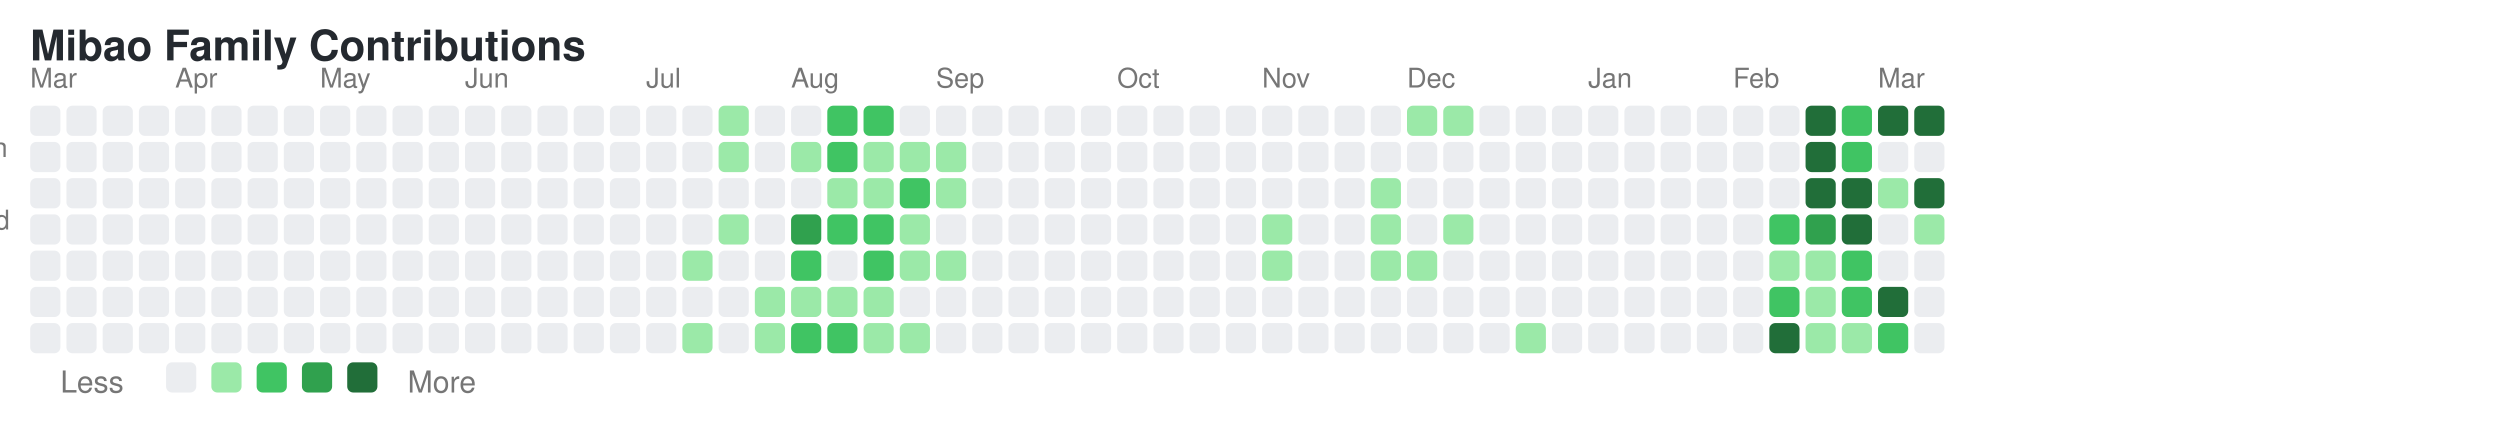
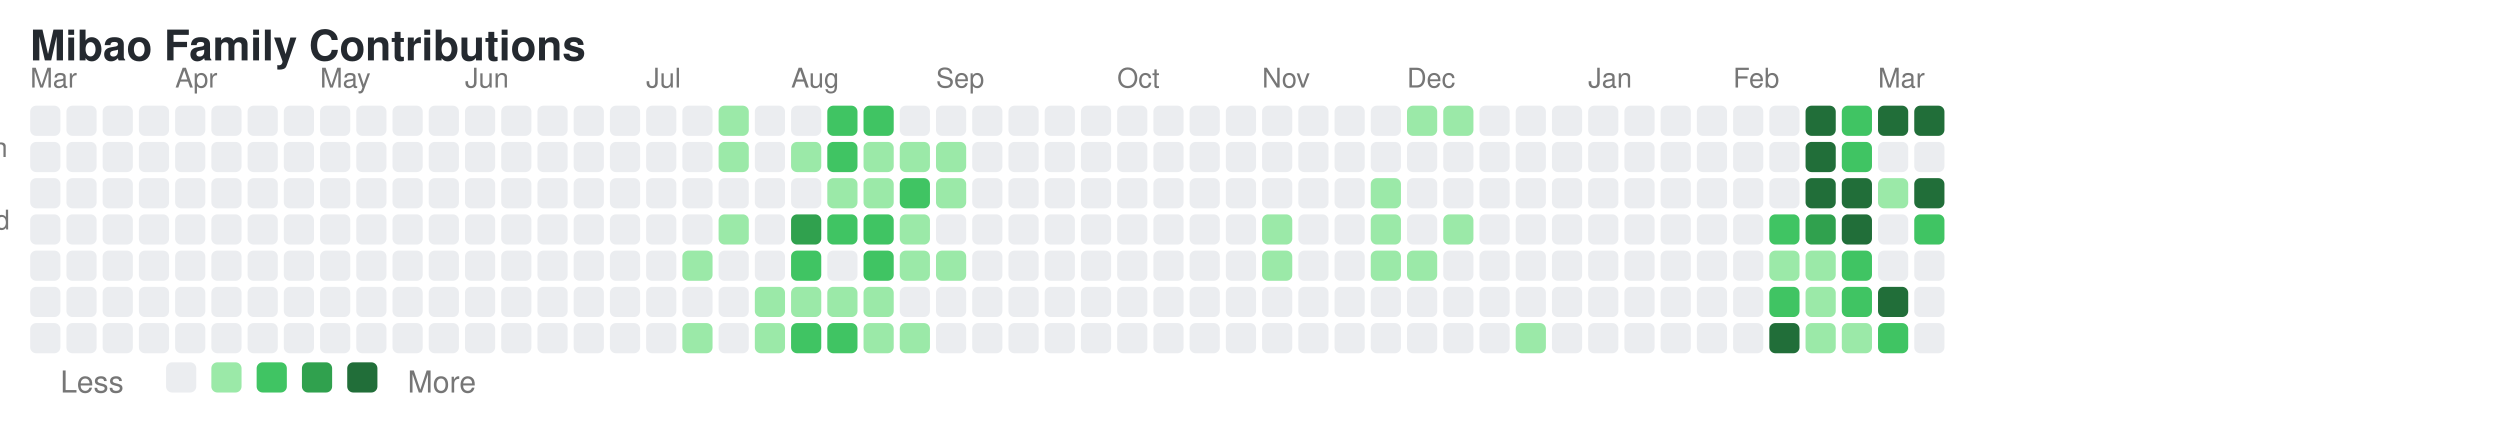
<svg xmlns="http://www.w3.org/2000/svg" width="828" height="140">
  <text x="10" y="20" font-family="-apple-system, BlinkMacSystemFont, Segoe UI, Helvetica, Arial, sans-serif" font-size="14" font-weight="600" fill="#24292f">Mibao Family Contributions</text>
  <g transform="translate(10, 35)">
    <text x="0" y="-6" font-family="-apple-system, BlinkMacSystemFont, Segoe UI, Helvetica, Arial, sans-serif" font-size="9" fill="#767676">Mar</text>
    <text x="48" y="-6" font-family="-apple-system, BlinkMacSystemFont, Segoe UI, Helvetica, Arial, sans-serif" font-size="9" fill="#767676">Apr</text>
    <text x="96" y="-6" font-family="-apple-system, BlinkMacSystemFont, Segoe UI, Helvetica, Arial, sans-serif" font-size="9" fill="#767676">May</text>
    <text x="144" y="-6" font-family="-apple-system, BlinkMacSystemFont, Segoe UI, Helvetica, Arial, sans-serif" font-size="9" fill="#767676">Jun</text>
    <text x="204" y="-6" font-family="-apple-system, BlinkMacSystemFont, Segoe UI, Helvetica, Arial, sans-serif" font-size="9" fill="#767676">Jul</text>
    <text x="252" y="-6" font-family="-apple-system, BlinkMacSystemFont, Segoe UI, Helvetica, Arial, sans-serif" font-size="9" fill="#767676">Aug</text>
    <text x="300" y="-6" font-family="-apple-system, BlinkMacSystemFont, Segoe UI, Helvetica, Arial, sans-serif" font-size="9" fill="#767676">Sep</text>
    <text x="360" y="-6" font-family="-apple-system, BlinkMacSystemFont, Segoe UI, Helvetica, Arial, sans-serif" font-size="9" fill="#767676">Oct</text>
    <text x="408" y="-6" font-family="-apple-system, BlinkMacSystemFont, Segoe UI, Helvetica, Arial, sans-serif" font-size="9" fill="#767676">Nov</text>
    <text x="456" y="-6" font-family="-apple-system, BlinkMacSystemFont, Segoe UI, Helvetica, Arial, sans-serif" font-size="9" fill="#767676">Dec</text>
    <text x="516" y="-6" font-family="-apple-system, BlinkMacSystemFont, Segoe UI, Helvetica, Arial, sans-serif" font-size="9" fill="#767676">Jan</text>
    <text x="564" y="-6" font-family="-apple-system, BlinkMacSystemFont, Segoe UI, Helvetica, Arial, sans-serif" font-size="9" fill="#767676">Feb</text>
    <text x="612" y="-6" font-family="-apple-system, BlinkMacSystemFont, Segoe UI, Helvetica, Arial, sans-serif" font-size="9" fill="#767676">Mar</text>
    <text x="-25" y="17.0" font-family="-apple-system, BlinkMacSystemFont, Segoe UI, Helvetica, Arial, sans-serif" font-size="9" fill="#767676">Mon</text>
    <text x="-25" y="41.0" font-family="-apple-system, BlinkMacSystemFont, Segoe UI, Helvetica, Arial, sans-serif" font-size="9" fill="#767676">Wed</text>
    <text x="-25" y="65.0" font-family="-apple-system, BlinkMacSystemFont, Segoe UI, Helvetica, Arial, sans-serif" font-size="9" fill="#767676">Fri</text>
    <rect x="0" y="0" width="10" height="10" fill="#ebedf0" rx="2" />
    <rect x="0" y="12" width="10" height="10" fill="#ebedf0" rx="2" />
    <rect x="0" y="24" width="10" height="10" fill="#ebedf0" rx="2" />
    <rect x="0" y="36" width="10" height="10" fill="#ebedf0" rx="2" />
    <rect x="0" y="48" width="10" height="10" fill="#ebedf0" rx="2" />
    <rect x="0" y="60" width="10" height="10" fill="#ebedf0" rx="2" />
    <rect x="0" y="72" width="10" height="10" fill="#ebedf0" rx="2" />
    <rect x="12" y="0" width="10" height="10" fill="#ebedf0" rx="2" />
    <rect x="12" y="12" width="10" height="10" fill="#ebedf0" rx="2" />
    <rect x="12" y="24" width="10" height="10" fill="#ebedf0" rx="2" />
    <rect x="12" y="36" width="10" height="10" fill="#ebedf0" rx="2" />
    <rect x="12" y="48" width="10" height="10" fill="#ebedf0" rx="2" />
    <rect x="12" y="60" width="10" height="10" fill="#ebedf0" rx="2" />
    <rect x="12" y="72" width="10" height="10" fill="#ebedf0" rx="2" />
    <rect x="24" y="0" width="10" height="10" fill="#ebedf0" rx="2" />
    <rect x="24" y="12" width="10" height="10" fill="#ebedf0" rx="2" />
    <rect x="24" y="24" width="10" height="10" fill="#ebedf0" rx="2" />
    <rect x="24" y="36" width="10" height="10" fill="#ebedf0" rx="2" />
    <rect x="24" y="48" width="10" height="10" fill="#ebedf0" rx="2" />
    <rect x="24" y="60" width="10" height="10" fill="#ebedf0" rx="2" />
    <rect x="24" y="72" width="10" height="10" fill="#ebedf0" rx="2" />
    <rect x="36" y="0" width="10" height="10" fill="#ebedf0" rx="2" />
    <rect x="36" y="12" width="10" height="10" fill="#ebedf0" rx="2" />
    <rect x="36" y="24" width="10" height="10" fill="#ebedf0" rx="2" />
    <rect x="36" y="36" width="10" height="10" fill="#ebedf0" rx="2" />
    <rect x="36" y="48" width="10" height="10" fill="#ebedf0" rx="2" />
    <rect x="36" y="60" width="10" height="10" fill="#ebedf0" rx="2" />
    <rect x="36" y="72" width="10" height="10" fill="#ebedf0" rx="2" />
    <rect x="48" y="0" width="10" height="10" fill="#ebedf0" rx="2" />
    <rect x="48" y="12" width="10" height="10" fill="#ebedf0" rx="2" />
    <rect x="48" y="24" width="10" height="10" fill="#ebedf0" rx="2" />
    <rect x="48" y="36" width="10" height="10" fill="#ebedf0" rx="2" />
    <rect x="48" y="48" width="10" height="10" fill="#ebedf0" rx="2" />
    <rect x="48" y="60" width="10" height="10" fill="#ebedf0" rx="2" />
    <rect x="48" y="72" width="10" height="10" fill="#ebedf0" rx="2" />
    <rect x="60" y="0" width="10" height="10" fill="#ebedf0" rx="2" />
    <rect x="60" y="12" width="10" height="10" fill="#ebedf0" rx="2" />
    <rect x="60" y="24" width="10" height="10" fill="#ebedf0" rx="2" />
    <rect x="60" y="36" width="10" height="10" fill="#ebedf0" rx="2" />
    <rect x="60" y="48" width="10" height="10" fill="#ebedf0" rx="2" />
    <rect x="60" y="60" width="10" height="10" fill="#ebedf0" rx="2" />
    <rect x="60" y="72" width="10" height="10" fill="#ebedf0" rx="2" />
    <rect x="72" y="0" width="10" height="10" fill="#ebedf0" rx="2" />
    <rect x="72" y="12" width="10" height="10" fill="#ebedf0" rx="2" />
    <rect x="72" y="24" width="10" height="10" fill="#ebedf0" rx="2" />
    <rect x="72" y="36" width="10" height="10" fill="#ebedf0" rx="2" />
    <rect x="72" y="48" width="10" height="10" fill="#ebedf0" rx="2" />
    <rect x="72" y="60" width="10" height="10" fill="#ebedf0" rx="2" />
    <rect x="72" y="72" width="10" height="10" fill="#ebedf0" rx="2" />
    <rect x="84" y="0" width="10" height="10" fill="#ebedf0" rx="2" />
    <rect x="84" y="12" width="10" height="10" fill="#ebedf0" rx="2" />
    <rect x="84" y="24" width="10" height="10" fill="#ebedf0" rx="2" />
    <rect x="84" y="36" width="10" height="10" fill="#ebedf0" rx="2" />
    <rect x="84" y="48" width="10" height="10" fill="#ebedf0" rx="2" />
    <rect x="84" y="60" width="10" height="10" fill="#ebedf0" rx="2" />
    <rect x="84" y="72" width="10" height="10" fill="#ebedf0" rx="2" />
    <rect x="96" y="0" width="10" height="10" fill="#ebedf0" rx="2" />
    <rect x="96" y="12" width="10" height="10" fill="#ebedf0" rx="2" />
    <rect x="96" y="24" width="10" height="10" fill="#ebedf0" rx="2" />
    <rect x="96" y="36" width="10" height="10" fill="#ebedf0" rx="2" />
    <rect x="96" y="48" width="10" height="10" fill="#ebedf0" rx="2" />
    <rect x="96" y="60" width="10" height="10" fill="#ebedf0" rx="2" />
    <rect x="96" y="72" width="10" height="10" fill="#ebedf0" rx="2" />
    <rect x="108" y="0" width="10" height="10" fill="#ebedf0" rx="2" />
    <rect x="108" y="12" width="10" height="10" fill="#ebedf0" rx="2" />
    <rect x="108" y="24" width="10" height="10" fill="#ebedf0" rx="2" />
    <rect x="108" y="36" width="10" height="10" fill="#ebedf0" rx="2" />
    <rect x="108" y="48" width="10" height="10" fill="#ebedf0" rx="2" />
    <rect x="108" y="60" width="10" height="10" fill="#ebedf0" rx="2" />
    <rect x="108" y="72" width="10" height="10" fill="#ebedf0" rx="2" />
    <rect x="120" y="0" width="10" height="10" fill="#ebedf0" rx="2" />
    <rect x="120" y="12" width="10" height="10" fill="#ebedf0" rx="2" />
    <rect x="120" y="24" width="10" height="10" fill="#ebedf0" rx="2" />
    <rect x="120" y="36" width="10" height="10" fill="#ebedf0" rx="2" />
    <rect x="120" y="48" width="10" height="10" fill="#ebedf0" rx="2" />
    <rect x="120" y="60" width="10" height="10" fill="#ebedf0" rx="2" />
    <rect x="120" y="72" width="10" height="10" fill="#ebedf0" rx="2" />
    <rect x="132" y="0" width="10" height="10" fill="#ebedf0" rx="2" />
    <rect x="132" y="12" width="10" height="10" fill="#ebedf0" rx="2" />
    <rect x="132" y="24" width="10" height="10" fill="#ebedf0" rx="2" />
    <rect x="132" y="36" width="10" height="10" fill="#ebedf0" rx="2" />
    <rect x="132" y="48" width="10" height="10" fill="#ebedf0" rx="2" />
    <rect x="132" y="60" width="10" height="10" fill="#ebedf0" rx="2" />
    <rect x="132" y="72" width="10" height="10" fill="#ebedf0" rx="2" />
    <rect x="144" y="0" width="10" height="10" fill="#ebedf0" rx="2" />
    <rect x="144" y="12" width="10" height="10" fill="#ebedf0" rx="2" />
    <rect x="144" y="24" width="10" height="10" fill="#ebedf0" rx="2" />
    <rect x="144" y="36" width="10" height="10" fill="#ebedf0" rx="2" />
    <rect x="144" y="48" width="10" height="10" fill="#ebedf0" rx="2" />
    <rect x="144" y="60" width="10" height="10" fill="#ebedf0" rx="2" />
    <rect x="144" y="72" width="10" height="10" fill="#ebedf0" rx="2" />
    <rect x="156" y="0" width="10" height="10" fill="#ebedf0" rx="2" />
    <rect x="156" y="12" width="10" height="10" fill="#ebedf0" rx="2" />
    <rect x="156" y="24" width="10" height="10" fill="#ebedf0" rx="2" />
    <rect x="156" y="36" width="10" height="10" fill="#ebedf0" rx="2" />
    <rect x="156" y="48" width="10" height="10" fill="#ebedf0" rx="2" />
    <rect x="156" y="60" width="10" height="10" fill="#ebedf0" rx="2" />
    <rect x="156" y="72" width="10" height="10" fill="#ebedf0" rx="2" />
    <rect x="168" y="0" width="10" height="10" fill="#ebedf0" rx="2" />
    <rect x="168" y="12" width="10" height="10" fill="#ebedf0" rx="2" />
    <rect x="168" y="24" width="10" height="10" fill="#ebedf0" rx="2" />
    <rect x="168" y="36" width="10" height="10" fill="#ebedf0" rx="2" />
    <rect x="168" y="48" width="10" height="10" fill="#ebedf0" rx="2" />
    <rect x="168" y="60" width="10" height="10" fill="#ebedf0" rx="2" />
    <rect x="168" y="72" width="10" height="10" fill="#ebedf0" rx="2" />
    <rect x="180" y="0" width="10" height="10" fill="#ebedf0" rx="2" />
    <rect x="180" y="12" width="10" height="10" fill="#ebedf0" rx="2" />
    <rect x="180" y="24" width="10" height="10" fill="#ebedf0" rx="2" />
    <rect x="180" y="36" width="10" height="10" fill="#ebedf0" rx="2" />
    <rect x="180" y="48" width="10" height="10" fill="#ebedf0" rx="2" />
    <rect x="180" y="60" width="10" height="10" fill="#ebedf0" rx="2" />
    <rect x="180" y="72" width="10" height="10" fill="#ebedf0" rx="2" />
    <rect x="192" y="0" width="10" height="10" fill="#ebedf0" rx="2" />
    <rect x="192" y="12" width="10" height="10" fill="#ebedf0" rx="2" />
    <rect x="192" y="24" width="10" height="10" fill="#ebedf0" rx="2" />
    <rect x="192" y="36" width="10" height="10" fill="#ebedf0" rx="2" />
    <rect x="192" y="48" width="10" height="10" fill="#ebedf0" rx="2" />
    <rect x="192" y="60" width="10" height="10" fill="#ebedf0" rx="2" />
    <rect x="192" y="72" width="10" height="10" fill="#ebedf0" rx="2" />
    <rect x="204" y="0" width="10" height="10" fill="#ebedf0" rx="2" />
    <rect x="204" y="12" width="10" height="10" fill="#ebedf0" rx="2" />
    <rect x="204" y="24" width="10" height="10" fill="#ebedf0" rx="2" />
    <rect x="204" y="36" width="10" height="10" fill="#ebedf0" rx="2" />
    <rect x="204" y="48" width="10" height="10" fill="#ebedf0" rx="2" />
    <rect x="204" y="60" width="10" height="10" fill="#ebedf0" rx="2" />
    <rect x="204" y="72" width="10" height="10" fill="#ebedf0" rx="2" />
    <rect x="216" y="0" width="10" height="10" fill="#ebedf0" rx="2" />
    <rect x="216" y="12" width="10" height="10" fill="#ebedf0" rx="2" />
    <rect x="216" y="24" width="10" height="10" fill="#ebedf0" rx="2" />
    <rect x="216" y="36" width="10" height="10" fill="#ebedf0" rx="2" />
    <rect x="216" y="48" width="10" height="10" fill="#9be9a8" rx="2" />
    <rect x="216" y="60" width="10" height="10" fill="#ebedf0" rx="2" />
    <rect x="216" y="72" width="10" height="10" fill="#9be9a8" rx="2" />
    <rect x="228" y="0" width="10" height="10" fill="#9be9a8" rx="2" />
    <rect x="228" y="12" width="10" height="10" fill="#9be9a8" rx="2" />
    <rect x="228" y="24" width="10" height="10" fill="#ebedf0" rx="2" />
    <rect x="228" y="36" width="10" height="10" fill="#9be9a8" rx="2" />
    <rect x="228" y="48" width="10" height="10" fill="#ebedf0" rx="2" />
    <rect x="228" y="60" width="10" height="10" fill="#ebedf0" rx="2" />
    <rect x="228" y="72" width="10" height="10" fill="#ebedf0" rx="2" />
    <rect x="240" y="0" width="10" height="10" fill="#ebedf0" rx="2" />
    <rect x="240" y="12" width="10" height="10" fill="#ebedf0" rx="2" />
    <rect x="240" y="24" width="10" height="10" fill="#ebedf0" rx="2" />
    <rect x="240" y="36" width="10" height="10" fill="#ebedf0" rx="2" />
    <rect x="240" y="48" width="10" height="10" fill="#ebedf0" rx="2" />
    <rect x="240" y="60" width="10" height="10" fill="#9be9a8" rx="2" />
    <rect x="240" y="72" width="10" height="10" fill="#9be9a8" rx="2" />
    <rect x="252" y="0" width="10" height="10" fill="#ebedf0" rx="2" />
    <rect x="252" y="12" width="10" height="10" fill="#9be9a8" rx="2" />
    <rect x="252" y="24" width="10" height="10" fill="#ebedf0" rx="2" />
    <rect x="252" y="36" width="10" height="10" fill="#30a14e" rx="2" />
    <rect x="252" y="48" width="10" height="10" fill="#40c463" rx="2" />
    <rect x="252" y="60" width="10" height="10" fill="#9be9a8" rx="2" />
    <rect x="252" y="72" width="10" height="10" fill="#40c463" rx="2" />
    <rect x="264" y="0" width="10" height="10" fill="#40c463" rx="2" />
    <rect x="264" y="12" width="10" height="10" fill="#40c463" rx="2" />
    <rect x="264" y="24" width="10" height="10" fill="#9be9a8" rx="2" />
    <rect x="264" y="36" width="10" height="10" fill="#40c463" rx="2" />
    <rect x="264" y="48" width="10" height="10" fill="#ebedf0" rx="2" />
    <rect x="264" y="60" width="10" height="10" fill="#9be9a8" rx="2" />
    <rect x="264" y="72" width="10" height="10" fill="#40c463" rx="2" />
    <rect x="276" y="0" width="10" height="10" fill="#40c463" rx="2" />
    <rect x="276" y="12" width="10" height="10" fill="#9be9a8" rx="2" />
    <rect x="276" y="24" width="10" height="10" fill="#9be9a8" rx="2" />
    <rect x="276" y="36" width="10" height="10" fill="#40c463" rx="2" />
    <rect x="276" y="48" width="10" height="10" fill="#40c463" rx="2" />
    <rect x="276" y="60" width="10" height="10" fill="#9be9a8" rx="2" />
    <rect x="276" y="72" width="10" height="10" fill="#9be9a8" rx="2" />
    <rect x="288" y="0" width="10" height="10" fill="#ebedf0" rx="2" />
    <rect x="288" y="12" width="10" height="10" fill="#9be9a8" rx="2" />
    <rect x="288" y="24" width="10" height="10" fill="#40c463" rx="2" />
    <rect x="288" y="36" width="10" height="10" fill="#9be9a8" rx="2" />
    <rect x="288" y="48" width="10" height="10" fill="#9be9a8" rx="2" />
    <rect x="288" y="60" width="10" height="10" fill="#ebedf0" rx="2" />
    <rect x="288" y="72" width="10" height="10" fill="#9be9a8" rx="2" />
    <rect x="300" y="0" width="10" height="10" fill="#ebedf0" rx="2" />
    <rect x="300" y="12" width="10" height="10" fill="#9be9a8" rx="2" />
    <rect x="300" y="24" width="10" height="10" fill="#9be9a8" rx="2" />
    <rect x="300" y="36" width="10" height="10" fill="#ebedf0" rx="2" />
    <rect x="300" y="48" width="10" height="10" fill="#9be9a8" rx="2" />
    <rect x="300" y="60" width="10" height="10" fill="#ebedf0" rx="2" />
    <rect x="300" y="72" width="10" height="10" fill="#ebedf0" rx="2" />
    <rect x="312" y="0" width="10" height="10" fill="#ebedf0" rx="2" />
    <rect x="312" y="12" width="10" height="10" fill="#ebedf0" rx="2" />
    <rect x="312" y="24" width="10" height="10" fill="#ebedf0" rx="2" />
    <rect x="312" y="36" width="10" height="10" fill="#ebedf0" rx="2" />
    <rect x="312" y="48" width="10" height="10" fill="#ebedf0" rx="2" />
    <rect x="312" y="60" width="10" height="10" fill="#ebedf0" rx="2" />
    <rect x="312" y="72" width="10" height="10" fill="#ebedf0" rx="2" />
    <rect x="324" y="0" width="10" height="10" fill="#ebedf0" rx="2" />
    <rect x="324" y="12" width="10" height="10" fill="#ebedf0" rx="2" />
    <rect x="324" y="24" width="10" height="10" fill="#ebedf0" rx="2" />
    <rect x="324" y="36" width="10" height="10" fill="#ebedf0" rx="2" />
    <rect x="324" y="48" width="10" height="10" fill="#ebedf0" rx="2" />
    <rect x="324" y="60" width="10" height="10" fill="#ebedf0" rx="2" />
    <rect x="324" y="72" width="10" height="10" fill="#ebedf0" rx="2" />
    <rect x="336" y="0" width="10" height="10" fill="#ebedf0" rx="2" />
    <rect x="336" y="12" width="10" height="10" fill="#ebedf0" rx="2" />
    <rect x="336" y="24" width="10" height="10" fill="#ebedf0" rx="2" />
    <rect x="336" y="36" width="10" height="10" fill="#ebedf0" rx="2" />
    <rect x="336" y="48" width="10" height="10" fill="#ebedf0" rx="2" />
    <rect x="336" y="60" width="10" height="10" fill="#ebedf0" rx="2" />
    <rect x="336" y="72" width="10" height="10" fill="#ebedf0" rx="2" />
    <rect x="348" y="0" width="10" height="10" fill="#ebedf0" rx="2" />
    <rect x="348" y="12" width="10" height="10" fill="#ebedf0" rx="2" />
    <rect x="348" y="24" width="10" height="10" fill="#ebedf0" rx="2" />
    <rect x="348" y="36" width="10" height="10" fill="#ebedf0" rx="2" />
    <rect x="348" y="48" width="10" height="10" fill="#ebedf0" rx="2" />
    <rect x="348" y="60" width="10" height="10" fill="#ebedf0" rx="2" />
    <rect x="348" y="72" width="10" height="10" fill="#ebedf0" rx="2" />
    <rect x="360" y="0" width="10" height="10" fill="#ebedf0" rx="2" />
    <rect x="360" y="12" width="10" height="10" fill="#ebedf0" rx="2" />
    <rect x="360" y="24" width="10" height="10" fill="#ebedf0" rx="2" />
    <rect x="360" y="36" width="10" height="10" fill="#ebedf0" rx="2" />
    <rect x="360" y="48" width="10" height="10" fill="#ebedf0" rx="2" />
    <rect x="360" y="60" width="10" height="10" fill="#ebedf0" rx="2" />
    <rect x="360" y="72" width="10" height="10" fill="#ebedf0" rx="2" />
    <rect x="372" y="0" width="10" height="10" fill="#ebedf0" rx="2" />
    <rect x="372" y="12" width="10" height="10" fill="#ebedf0" rx="2" />
    <rect x="372" y="24" width="10" height="10" fill="#ebedf0" rx="2" />
    <rect x="372" y="36" width="10" height="10" fill="#ebedf0" rx="2" />
    <rect x="372" y="48" width="10" height="10" fill="#ebedf0" rx="2" />
    <rect x="372" y="60" width="10" height="10" fill="#ebedf0" rx="2" />
    <rect x="372" y="72" width="10" height="10" fill="#ebedf0" rx="2" />
    <rect x="384" y="0" width="10" height="10" fill="#ebedf0" rx="2" />
    <rect x="384" y="12" width="10" height="10" fill="#ebedf0" rx="2" />
    <rect x="384" y="24" width="10" height="10" fill="#ebedf0" rx="2" />
    <rect x="384" y="36" width="10" height="10" fill="#ebedf0" rx="2" />
    <rect x="384" y="48" width="10" height="10" fill="#ebedf0" rx="2" />
    <rect x="384" y="60" width="10" height="10" fill="#ebedf0" rx="2" />
    <rect x="384" y="72" width="10" height="10" fill="#ebedf0" rx="2" />
    <rect x="396" y="0" width="10" height="10" fill="#ebedf0" rx="2" />
    <rect x="396" y="12" width="10" height="10" fill="#ebedf0" rx="2" />
    <rect x="396" y="24" width="10" height="10" fill="#ebedf0" rx="2" />
    <rect x="396" y="36" width="10" height="10" fill="#ebedf0" rx="2" />
    <rect x="396" y="48" width="10" height="10" fill="#ebedf0" rx="2" />
    <rect x="396" y="60" width="10" height="10" fill="#ebedf0" rx="2" />
    <rect x="396" y="72" width="10" height="10" fill="#ebedf0" rx="2" />
    <rect x="408" y="0" width="10" height="10" fill="#ebedf0" rx="2" />
    <rect x="408" y="12" width="10" height="10" fill="#ebedf0" rx="2" />
    <rect x="408" y="24" width="10" height="10" fill="#ebedf0" rx="2" />
    <rect x="408" y="36" width="10" height="10" fill="#9be9a8" rx="2" />
    <rect x="408" y="48" width="10" height="10" fill="#9be9a8" rx="2" />
    <rect x="408" y="60" width="10" height="10" fill="#ebedf0" rx="2" />
    <rect x="408" y="72" width="10" height="10" fill="#ebedf0" rx="2" />
    <rect x="420" y="0" width="10" height="10" fill="#ebedf0" rx="2" />
    <rect x="420" y="12" width="10" height="10" fill="#ebedf0" rx="2" />
    <rect x="420" y="24" width="10" height="10" fill="#ebedf0" rx="2" />
    <rect x="420" y="36" width="10" height="10" fill="#ebedf0" rx="2" />
    <rect x="420" y="48" width="10" height="10" fill="#ebedf0" rx="2" />
    <rect x="420" y="60" width="10" height="10" fill="#ebedf0" rx="2" />
    <rect x="420" y="72" width="10" height="10" fill="#ebedf0" rx="2" />
    <rect x="432" y="0" width="10" height="10" fill="#ebedf0" rx="2" />
    <rect x="432" y="12" width="10" height="10" fill="#ebedf0" rx="2" />
    <rect x="432" y="24" width="10" height="10" fill="#ebedf0" rx="2" />
    <rect x="432" y="36" width="10" height="10" fill="#ebedf0" rx="2" />
    <rect x="432" y="48" width="10" height="10" fill="#ebedf0" rx="2" />
    <rect x="432" y="60" width="10" height="10" fill="#ebedf0" rx="2" />
    <rect x="432" y="72" width="10" height="10" fill="#ebedf0" rx="2" />
    <rect x="444" y="0" width="10" height="10" fill="#ebedf0" rx="2" />
    <rect x="444" y="12" width="10" height="10" fill="#ebedf0" rx="2" />
    <rect x="444" y="24" width="10" height="10" fill="#9be9a8" rx="2" />
    <rect x="444" y="36" width="10" height="10" fill="#9be9a8" rx="2" />
    <rect x="444" y="48" width="10" height="10" fill="#9be9a8" rx="2" />
    <rect x="444" y="60" width="10" height="10" fill="#ebedf0" rx="2" />
    <rect x="444" y="72" width="10" height="10" fill="#ebedf0" rx="2" />
    <rect x="456" y="0" width="10" height="10" fill="#9be9a8" rx="2" />
    <rect x="456" y="12" width="10" height="10" fill="#ebedf0" rx="2" />
    <rect x="456" y="24" width="10" height="10" fill="#ebedf0" rx="2" />
    <rect x="456" y="36" width="10" height="10" fill="#ebedf0" rx="2" />
    <rect x="456" y="48" width="10" height="10" fill="#9be9a8" rx="2" />
    <rect x="456" y="60" width="10" height="10" fill="#ebedf0" rx="2" />
    <rect x="456" y="72" width="10" height="10" fill="#ebedf0" rx="2" />
    <rect x="468" y="0" width="10" height="10" fill="#9be9a8" rx="2" />
    <rect x="468" y="12" width="10" height="10" fill="#ebedf0" rx="2" />
    <rect x="468" y="24" width="10" height="10" fill="#ebedf0" rx="2" />
    <rect x="468" y="36" width="10" height="10" fill="#9be9a8" rx="2" />
    <rect x="468" y="48" width="10" height="10" fill="#ebedf0" rx="2" />
    <rect x="468" y="60" width="10" height="10" fill="#ebedf0" rx="2" />
    <rect x="468" y="72" width="10" height="10" fill="#ebedf0" rx="2" />
    <rect x="480" y="0" width="10" height="10" fill="#ebedf0" rx="2" />
    <rect x="480" y="12" width="10" height="10" fill="#ebedf0" rx="2" />
    <rect x="480" y="24" width="10" height="10" fill="#ebedf0" rx="2" />
    <rect x="480" y="36" width="10" height="10" fill="#ebedf0" rx="2" />
    <rect x="480" y="48" width="10" height="10" fill="#ebedf0" rx="2" />
    <rect x="480" y="60" width="10" height="10" fill="#ebedf0" rx="2" />
    <rect x="480" y="72" width="10" height="10" fill="#ebedf0" rx="2" />
    <rect x="492" y="0" width="10" height="10" fill="#ebedf0" rx="2" />
    <rect x="492" y="12" width="10" height="10" fill="#ebedf0" rx="2" />
    <rect x="492" y="24" width="10" height="10" fill="#ebedf0" rx="2" />
    <rect x="492" y="36" width="10" height="10" fill="#ebedf0" rx="2" />
    <rect x="492" y="48" width="10" height="10" fill="#ebedf0" rx="2" />
    <rect x="492" y="60" width="10" height="10" fill="#ebedf0" rx="2" />
    <rect x="492" y="72" width="10" height="10" fill="#9be9a8" rx="2" />
    <rect x="504" y="0" width="10" height="10" fill="#ebedf0" rx="2" />
    <rect x="504" y="12" width="10" height="10" fill="#ebedf0" rx="2" />
    <rect x="504" y="24" width="10" height="10" fill="#ebedf0" rx="2" />
    <rect x="504" y="36" width="10" height="10" fill="#ebedf0" rx="2" />
    <rect x="504" y="48" width="10" height="10" fill="#ebedf0" rx="2" />
    <rect x="504" y="60" width="10" height="10" fill="#ebedf0" rx="2" />
    <rect x="504" y="72" width="10" height="10" fill="#ebedf0" rx="2" />
    <rect x="516" y="0" width="10" height="10" fill="#ebedf0" rx="2" />
    <rect x="516" y="12" width="10" height="10" fill="#ebedf0" rx="2" />
    <rect x="516" y="24" width="10" height="10" fill="#ebedf0" rx="2" />
    <rect x="516" y="36" width="10" height="10" fill="#ebedf0" rx="2" />
    <rect x="516" y="48" width="10" height="10" fill="#ebedf0" rx="2" />
    <rect x="516" y="60" width="10" height="10" fill="#ebedf0" rx="2" />
    <rect x="516" y="72" width="10" height="10" fill="#ebedf0" rx="2" />
    <rect x="528" y="0" width="10" height="10" fill="#ebedf0" rx="2" />
    <rect x="528" y="12" width="10" height="10" fill="#ebedf0" rx="2" />
    <rect x="528" y="24" width="10" height="10" fill="#ebedf0" rx="2" />
    <rect x="528" y="36" width="10" height="10" fill="#ebedf0" rx="2" />
    <rect x="528" y="48" width="10" height="10" fill="#ebedf0" rx="2" />
    <rect x="528" y="60" width="10" height="10" fill="#ebedf0" rx="2" />
    <rect x="528" y="72" width="10" height="10" fill="#ebedf0" rx="2" />
    <rect x="540" y="0" width="10" height="10" fill="#ebedf0" rx="2" />
    <rect x="540" y="12" width="10" height="10" fill="#ebedf0" rx="2" />
    <rect x="540" y="24" width="10" height="10" fill="#ebedf0" rx="2" />
    <rect x="540" y="36" width="10" height="10" fill="#ebedf0" rx="2" />
    <rect x="540" y="48" width="10" height="10" fill="#ebedf0" rx="2" />
    <rect x="540" y="60" width="10" height="10" fill="#ebedf0" rx="2" />
    <rect x="540" y="72" width="10" height="10" fill="#ebedf0" rx="2" />
    <rect x="552" y="0" width="10" height="10" fill="#ebedf0" rx="2" />
    <rect x="552" y="12" width="10" height="10" fill="#ebedf0" rx="2" />
    <rect x="552" y="24" width="10" height="10" fill="#ebedf0" rx="2" />
    <rect x="552" y="36" width="10" height="10" fill="#ebedf0" rx="2" />
    <rect x="552" y="48" width="10" height="10" fill="#ebedf0" rx="2" />
    <rect x="552" y="60" width="10" height="10" fill="#ebedf0" rx="2" />
    <rect x="552" y="72" width="10" height="10" fill="#ebedf0" rx="2" />
    <rect x="564" y="0" width="10" height="10" fill="#ebedf0" rx="2" />
    <rect x="564" y="12" width="10" height="10" fill="#ebedf0" rx="2" />
    <rect x="564" y="24" width="10" height="10" fill="#ebedf0" rx="2" />
    <rect x="564" y="36" width="10" height="10" fill="#ebedf0" rx="2" />
    <rect x="564" y="48" width="10" height="10" fill="#ebedf0" rx="2" />
    <rect x="564" y="60" width="10" height="10" fill="#ebedf0" rx="2" />
    <rect x="564" y="72" width="10" height="10" fill="#ebedf0" rx="2" />
    <rect x="576" y="0" width="10" height="10" fill="#ebedf0" rx="2" />
    <rect x="576" y="12" width="10" height="10" fill="#ebedf0" rx="2" />
    <rect x="576" y="24" width="10" height="10" fill="#ebedf0" rx="2" />
    <rect x="576" y="36" width="10" height="10" fill="#40c463" rx="2" />
    <rect x="576" y="48" width="10" height="10" fill="#9be9a8" rx="2" />
    <rect x="576" y="60" width="10" height="10" fill="#40c463" rx="2" />
    <rect x="576" y="72" width="10" height="10" fill="#216e39" rx="2" />
    <rect x="588" y="0" width="10" height="10" fill="#216e39" rx="2" />
    <rect x="588" y="12" width="10" height="10" fill="#216e39" rx="2" />
    <rect x="588" y="24" width="10" height="10" fill="#216e39" rx="2" />
    <rect x="588" y="36" width="10" height="10" fill="#30a14e" rx="2" />
    <rect x="588" y="48" width="10" height="10" fill="#9be9a8" rx="2" />
    <rect x="588" y="60" width="10" height="10" fill="#9be9a8" rx="2" />
    <rect x="588" y="72" width="10" height="10" fill="#9be9a8" rx="2" />
    <rect x="600" y="0" width="10" height="10" fill="#40c463" rx="2" />
    <rect x="600" y="12" width="10" height="10" fill="#40c463" rx="2" />
    <rect x="600" y="24" width="10" height="10" fill="#216e39" rx="2" />
    <rect x="600" y="36" width="10" height="10" fill="#216e39" rx="2" />
    <rect x="600" y="48" width="10" height="10" fill="#40c463" rx="2" />
    <rect x="600" y="60" width="10" height="10" fill="#40c463" rx="2" />
    <rect x="600" y="72" width="10" height="10" fill="#9be9a8" rx="2" />
    <rect x="612" y="0" width="10" height="10" fill="#216e39" rx="2" />
    <rect x="612" y="12" width="10" height="10" fill="#ebedf0" rx="2" />
    <rect x="612" y="24" width="10" height="10" fill="#9be9a8" rx="2" />
    <rect x="612" y="36" width="10" height="10" fill="#ebedf0" rx="2" />
    <rect x="612" y="48" width="10" height="10" fill="#ebedf0" rx="2" />
    <rect x="612" y="60" width="10" height="10" fill="#216e39" rx="2" />
    <rect x="612" y="72" width="10" height="10" fill="#40c463" rx="2" />
    <rect x="624" y="0" width="10" height="10" fill="#216e39" rx="2" />
    <rect x="624" y="12" width="10" height="10" fill="#ebedf0" rx="2" />
    <rect x="624" y="24" width="10" height="10" fill="#216e39" rx="2" />
-     <rect x="624" y="36" width="10" height="10" fill="#9be9a8" rx="2" />
+     <rect x="624" y="36" width="10" height="10" fill="#40c463" rx="2" />
    <rect x="624" y="48" width="10" height="10" fill="#ebedf0" rx="2" />
    <rect x="624" y="60" width="10" height="10" fill="#ebedf0" rx="2" />
    <rect x="624" y="72" width="10" height="10" fill="#ebedf0" rx="2" />
    <text x="10" y="95" font-family="-apple-system, BlinkMacSystemFont, Segoe UI, Helvetica, Arial, sans-serif" font-size="10" fill="#767676">Less</text>
    <rect x="45" y="85" width="10" height="10" fill="#ebedf0" rx="2" />
    <rect x="60" y="85" width="10" height="10" fill="#9be9a8" rx="2" />
    <rect x="75" y="85" width="10" height="10" fill="#40c463" rx="2" />
    <rect x="90" y="85" width="10" height="10" fill="#30a14e" rx="2" />
    <rect x="105" y="85" width="10" height="10" fill="#216e39" rx="2" />
    <text x="125" y="95" font-family="-apple-system, BlinkMacSystemFont, Segoe UI, Helvetica, Arial, sans-serif" font-size="10" fill="#767676">More</text>
  </g>
</svg>
